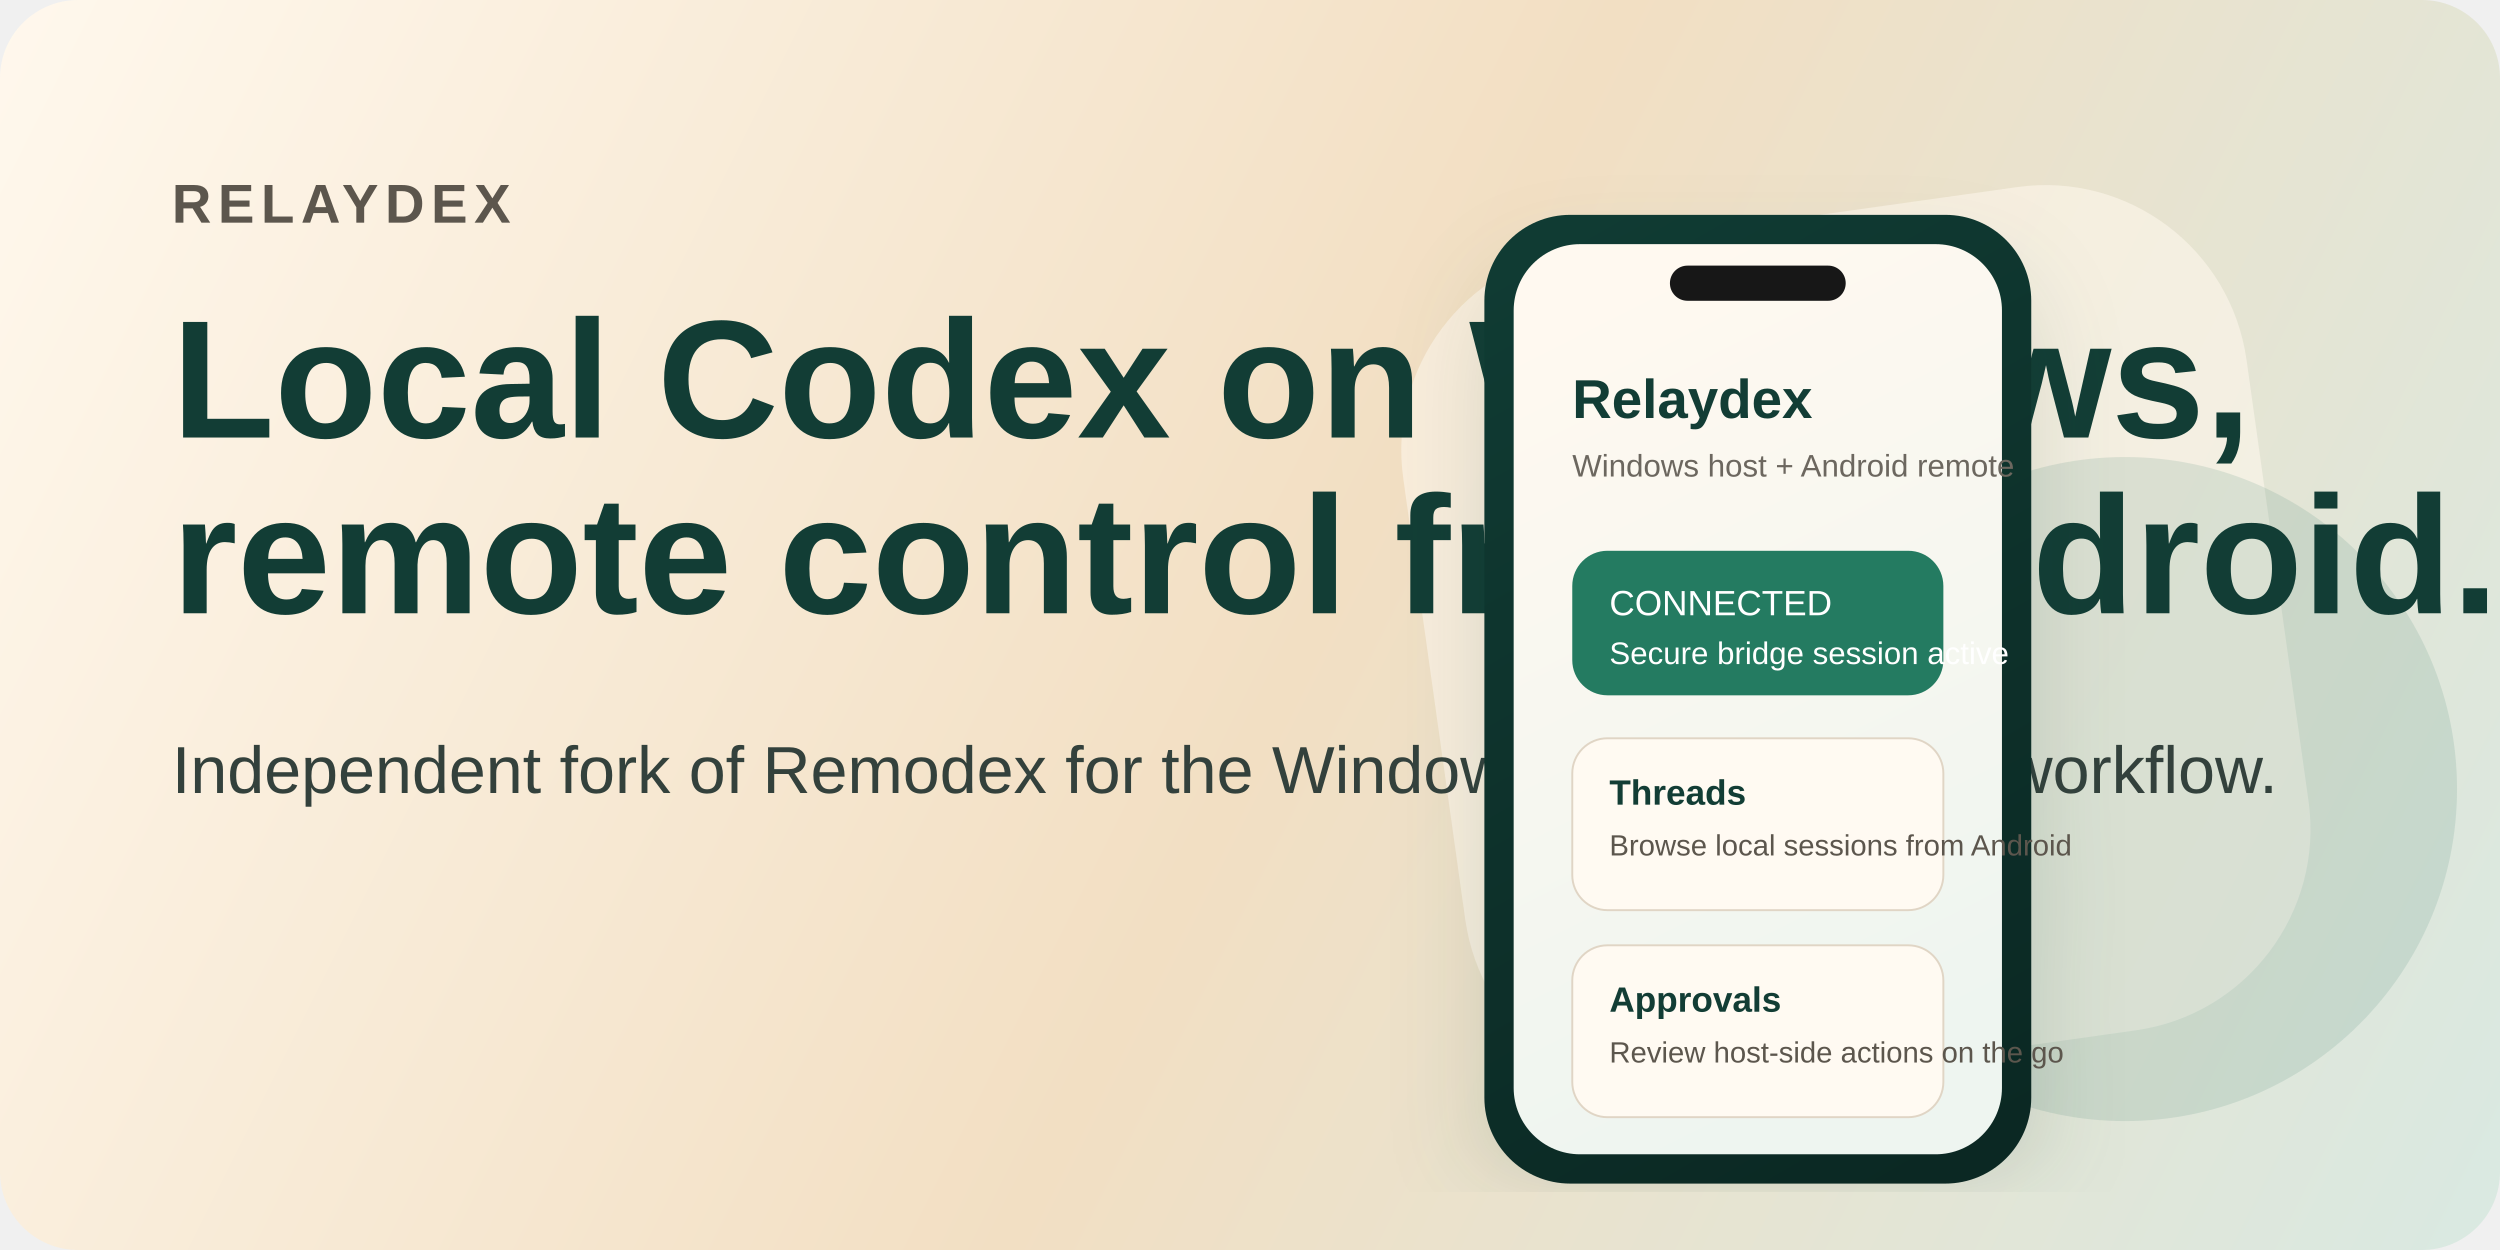
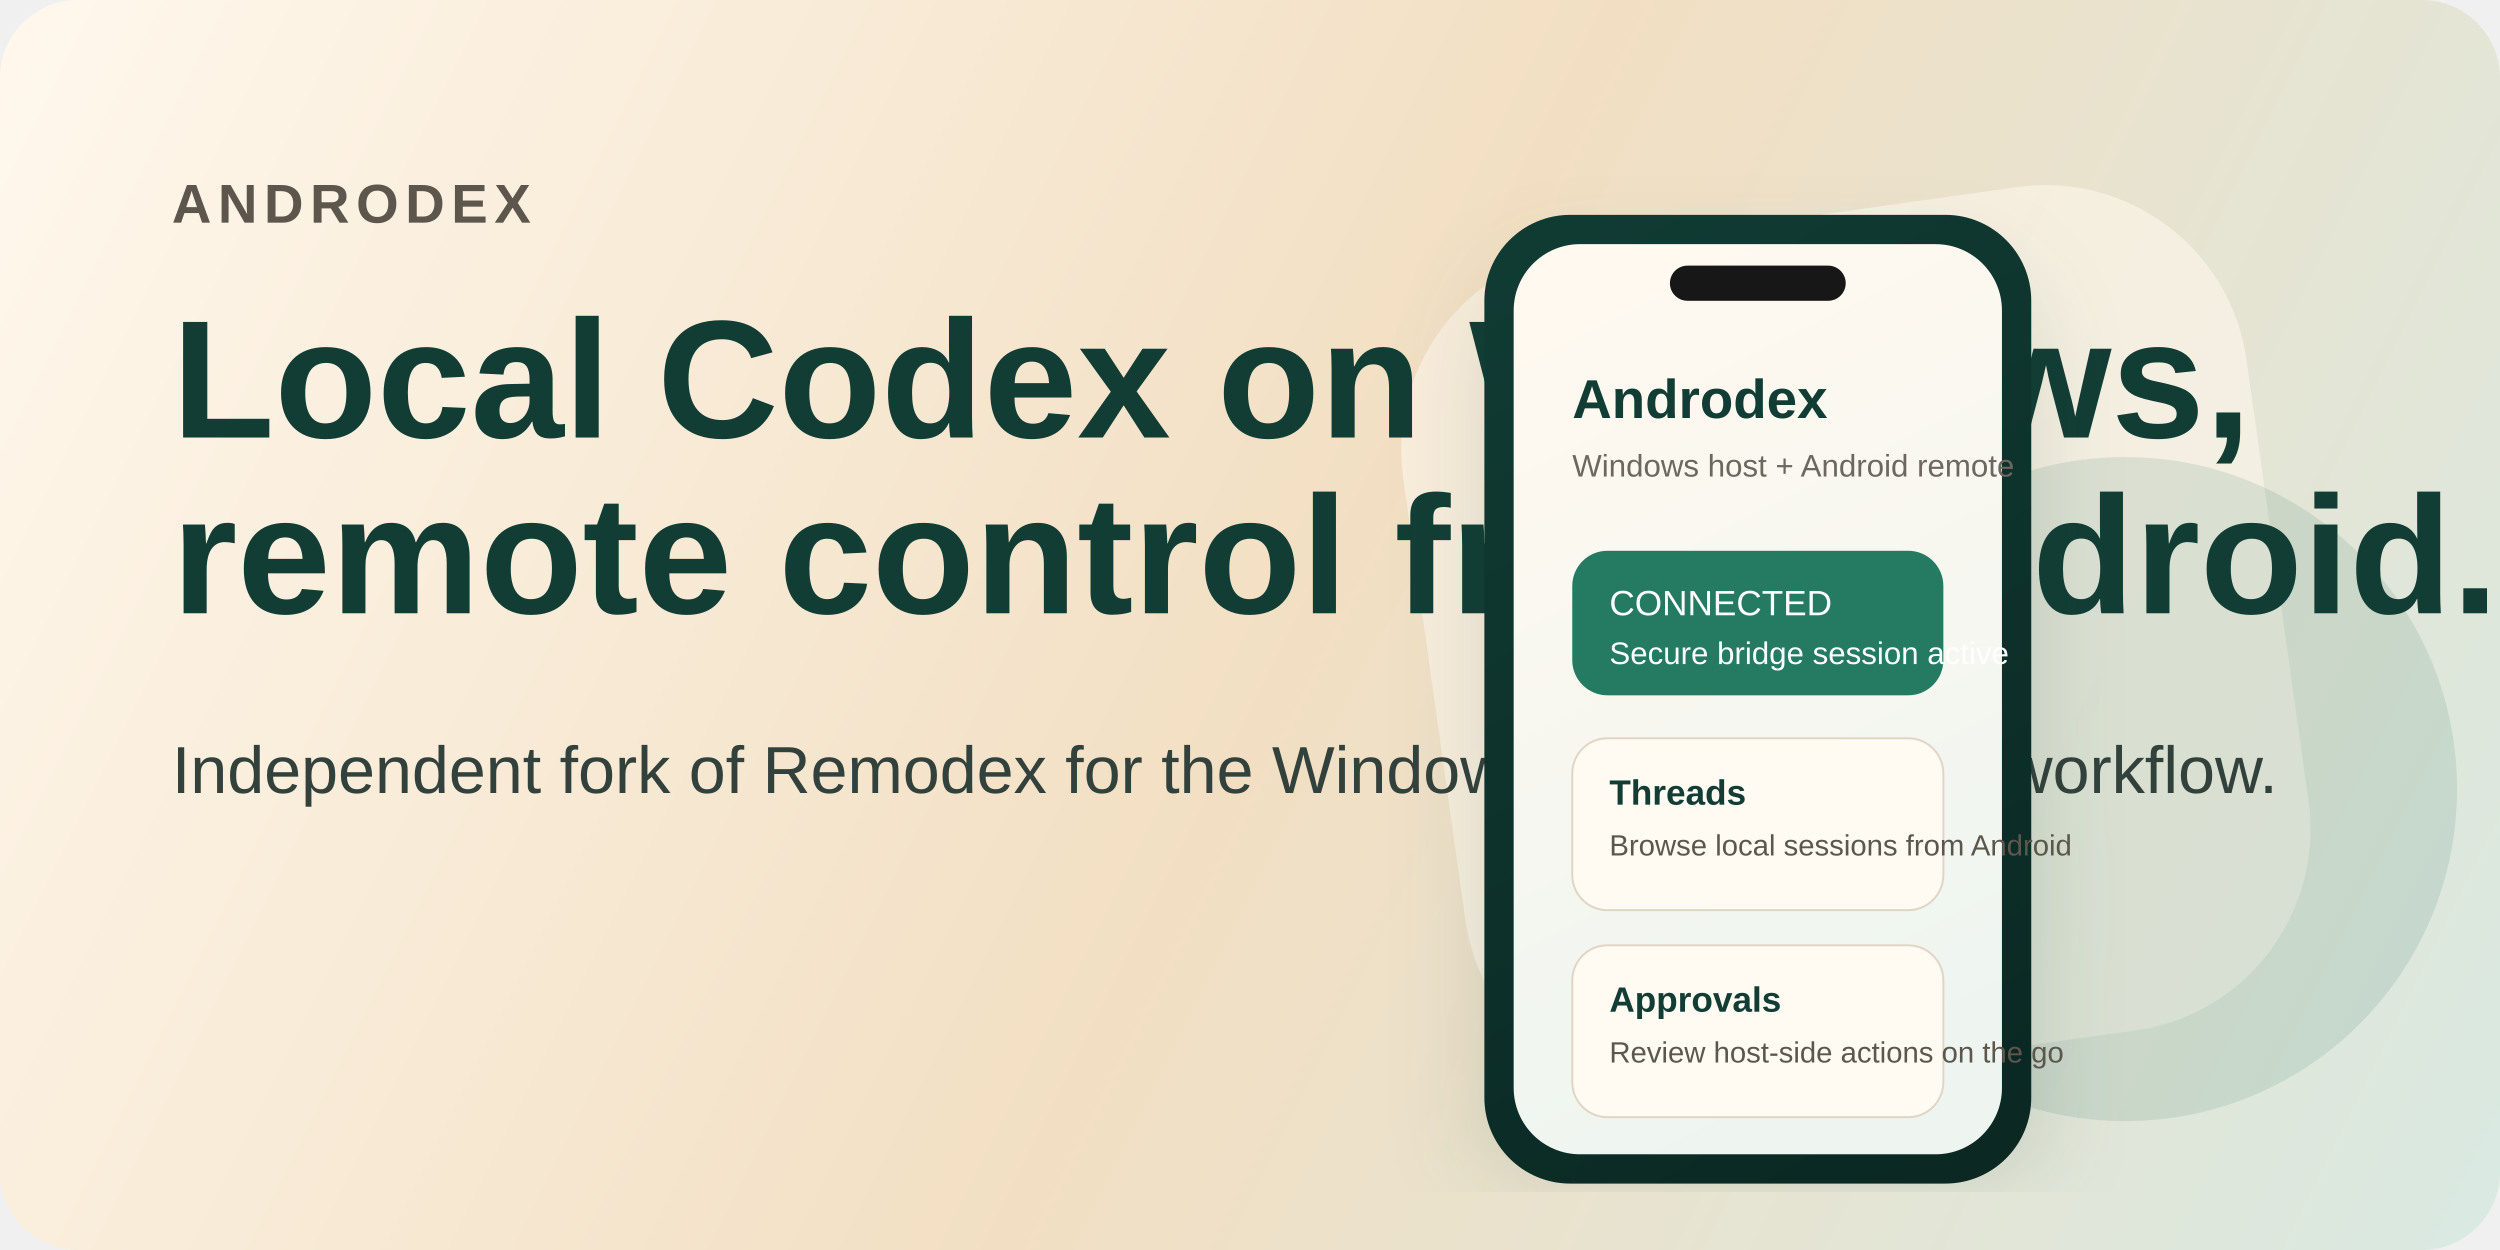
<svg xmlns="http://www.w3.org/2000/svg" width="1280" height="640" viewBox="0 0 1280 640" fill="none">
  <defs>
    <linearGradient id="bg" x1="0" y1="0" x2="1280" y2="640" gradientUnits="userSpaceOnUse">
      <stop stop-color="#FFF8ED" />
      <stop offset="0.52" stop-color="#F2DFC3" />
      <stop offset="1" stop-color="#D9E9E2" />
    </linearGradient>
    <linearGradient id="card" x1="767" y1="102" x2="1039" y2="574" gradientUnits="userSpaceOnUse">
      <stop stop-color="#103C34" />
      <stop offset="1" stop-color="#0B2823" />
    </linearGradient>
    <linearGradient id="screen" x1="801" y1="162" x2="988" y2="532" gradientUnits="userSpaceOnUse">
      <stop stop-color="#FFF9F0" />
      <stop offset="1" stop-color="#EEF5F0" />
    </linearGradient>
    <filter id="shadow" x="702" y="70" width="386" height="540" filterUnits="userSpaceOnUse" color-interpolation-filters="sRGB">
      <feFlood flood-opacity="0" result="BackgroundImageFix" />
      <feColorMatrix in="SourceAlpha" type="matrix" values="0 0 0 0 0 0 0 0 0 0 0 0 0 0 0 0 0 0 127 0" result="hardAlpha" />
      <feOffset dy="28" />
      <feGaussianBlur stdDeviation="24" />
      <feColorMatrix type="matrix" values="0 0 0 0 0.071 0 0 0 0 0.239 0 0 0 0 0.208 0 0 0 0.14 0" />
      <feBlend mode="normal" in2="BackgroundImageFix" result="effect1_dropShadow_1_1" />
      <feBlend mode="normal" in="SourceGraphic" in2="effect1_dropShadow_1_1" result="shape" />
    </filter>
  </defs>
  <rect width="1280" height="640" rx="40" fill="url(#bg)" />
  <rect x="704" y="142" width="436" height="436" rx="104" transform="rotate(-8 704 142)" fill="#FFF8ED" fill-opacity="0.56" />
  <circle cx="1088" cy="404" r="170" fill="#1F6B54" fill-opacity="0.12" />
-   <text x="88" y="114" fill="#5C564D" font-family="Segoe UI, Arial, sans-serif" font-size="28" font-weight="700" letter-spacing="0.12em">RELAYDEX</text>
+   <text x="88" y="114" fill="#5C564D" font-family="Segoe UI, Arial, sans-serif" font-size="28" font-weight="700" letter-spacing="0.12em">ANDRODEX</text>
  <text x="88" y="224" fill="#123D35" font-family="Segoe UI, Arial, sans-serif" font-size="86" font-weight="800">Local Codex on Windows,</text>
  <text x="88" y="314" fill="#123D35" font-family="Segoe UI, Arial, sans-serif" font-size="86" font-weight="800">remote control from Android.</text>
  <text x="88" y="406" fill="#33413C" font-family="Segoe UI, Arial, sans-serif" font-size="34">Independent fork of Remodex for the Windows host + Android workflow.</text>
  <g filter="url(#shadow)">
    <rect x="760" y="110" width="280" height="496" rx="44" fill="url(#card)" />
    <rect x="775" y="125" width="250" height="466" rx="34" fill="url(#screen)" />
    <rect x="855" y="136" width="90" height="18" rx="9" fill="#171717" />
-     <text x="805" y="214" fill="#123D35" font-family="Segoe UI, Arial, sans-serif" font-size="28" font-weight="700">Relaydex</text>
+     <text x="805" y="214" fill="#123D35" font-family="Segoe UI, Arial, sans-serif" font-size="28" font-weight="700">Androdex</text>
    <text x="805" y="244" fill="#6C675F" font-family="Segoe UI, Arial, sans-serif" font-size="16">Windows host + Android remote</text>
    <rect x="805" y="282" width="190" height="74" rx="18" fill="#247B61" />
    <text x="824" y="315" fill="white" font-family="Segoe UI, Arial, sans-serif" font-size="18">CONNECTED</text>
    <text x="824" y="340" fill="white" font-family="Segoe UI, Arial, sans-serif" font-size="16">Secure bridge session active</text>
    <rect x="805" y="378" width="190" height="88" rx="18" fill="#FFFAF2" stroke="#E0D5C5" />
    <text x="824" y="412" fill="#123D35" font-family="Segoe UI, Arial, sans-serif" font-size="18" font-weight="700">Threads</text>
    <text x="824" y="438" fill="#5C564D" font-family="Segoe UI, Arial, sans-serif" font-size="15">Browse local sessions from Android</text>
    <rect x="805" y="484" width="190" height="88" rx="18" fill="#FFFAF2" stroke="#E0D5C5" />
    <text x="824" y="518" fill="#123D35" font-family="Segoe UI, Arial, sans-serif" font-size="18" font-weight="700">Approvals</text>
    <text x="824" y="544" fill="#5C564D" font-family="Segoe UI, Arial, sans-serif" font-size="15">Review host-side actions on the go</text>
  </g>
</svg>
